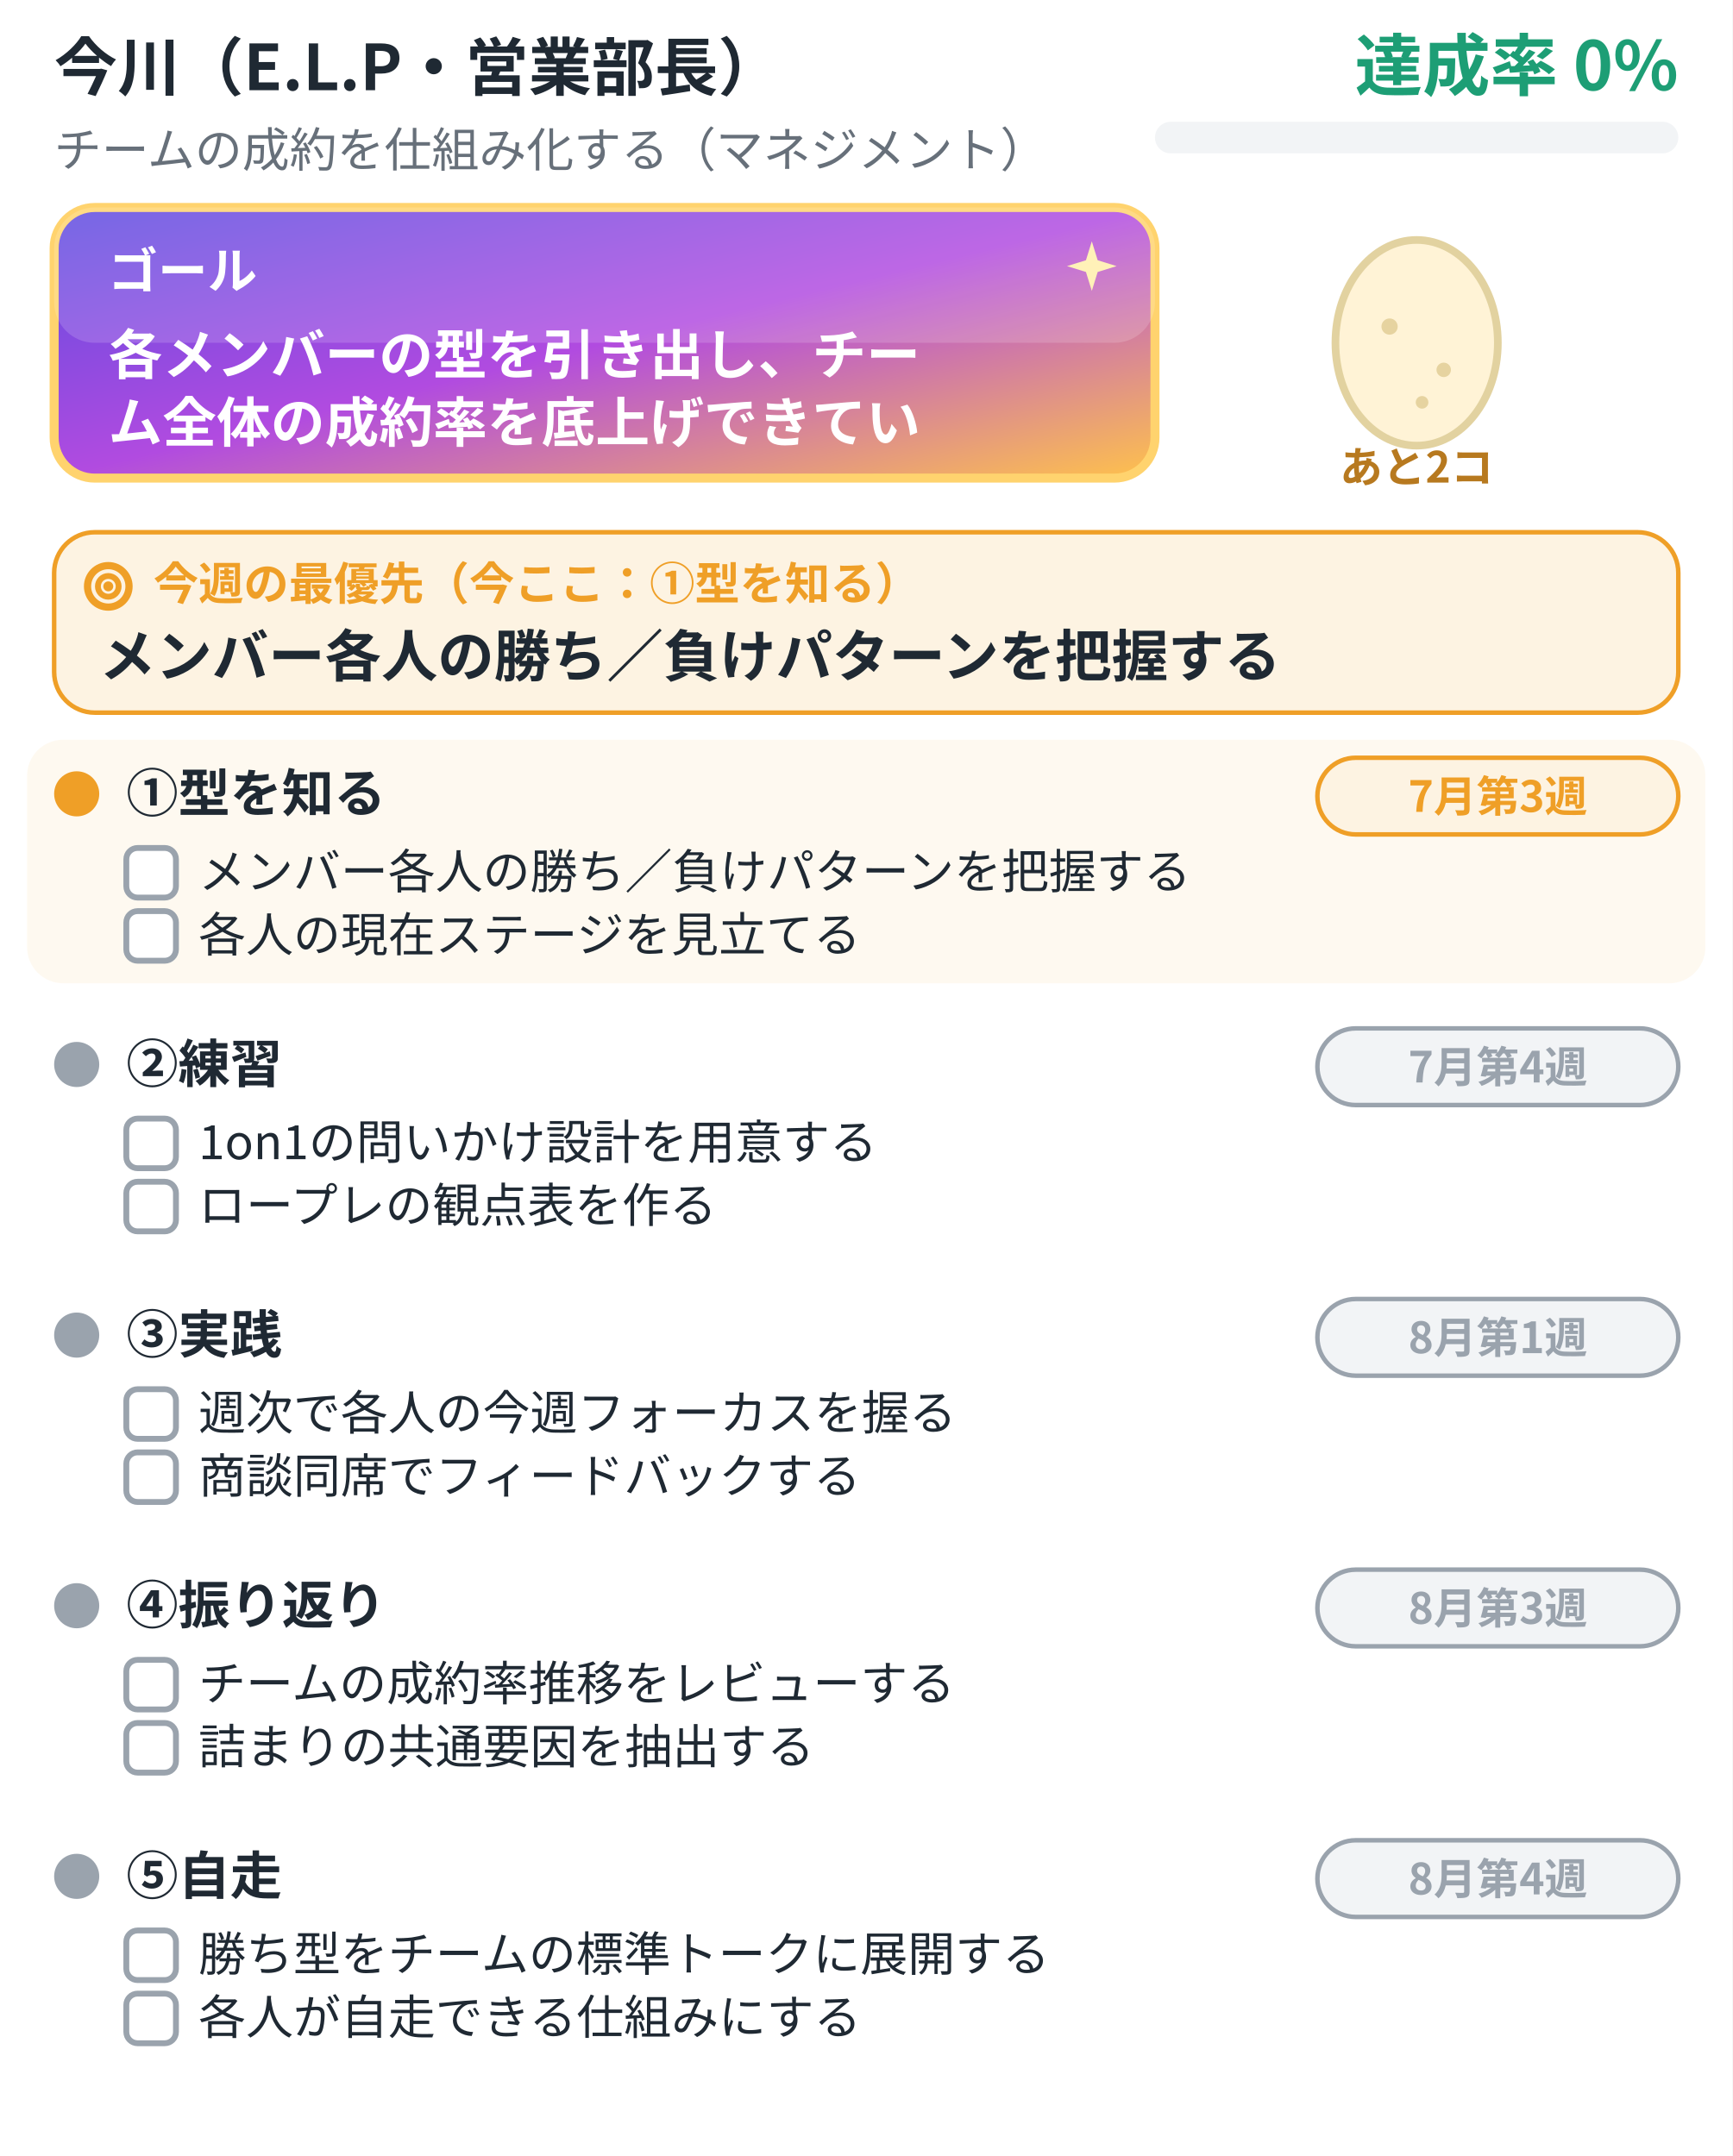
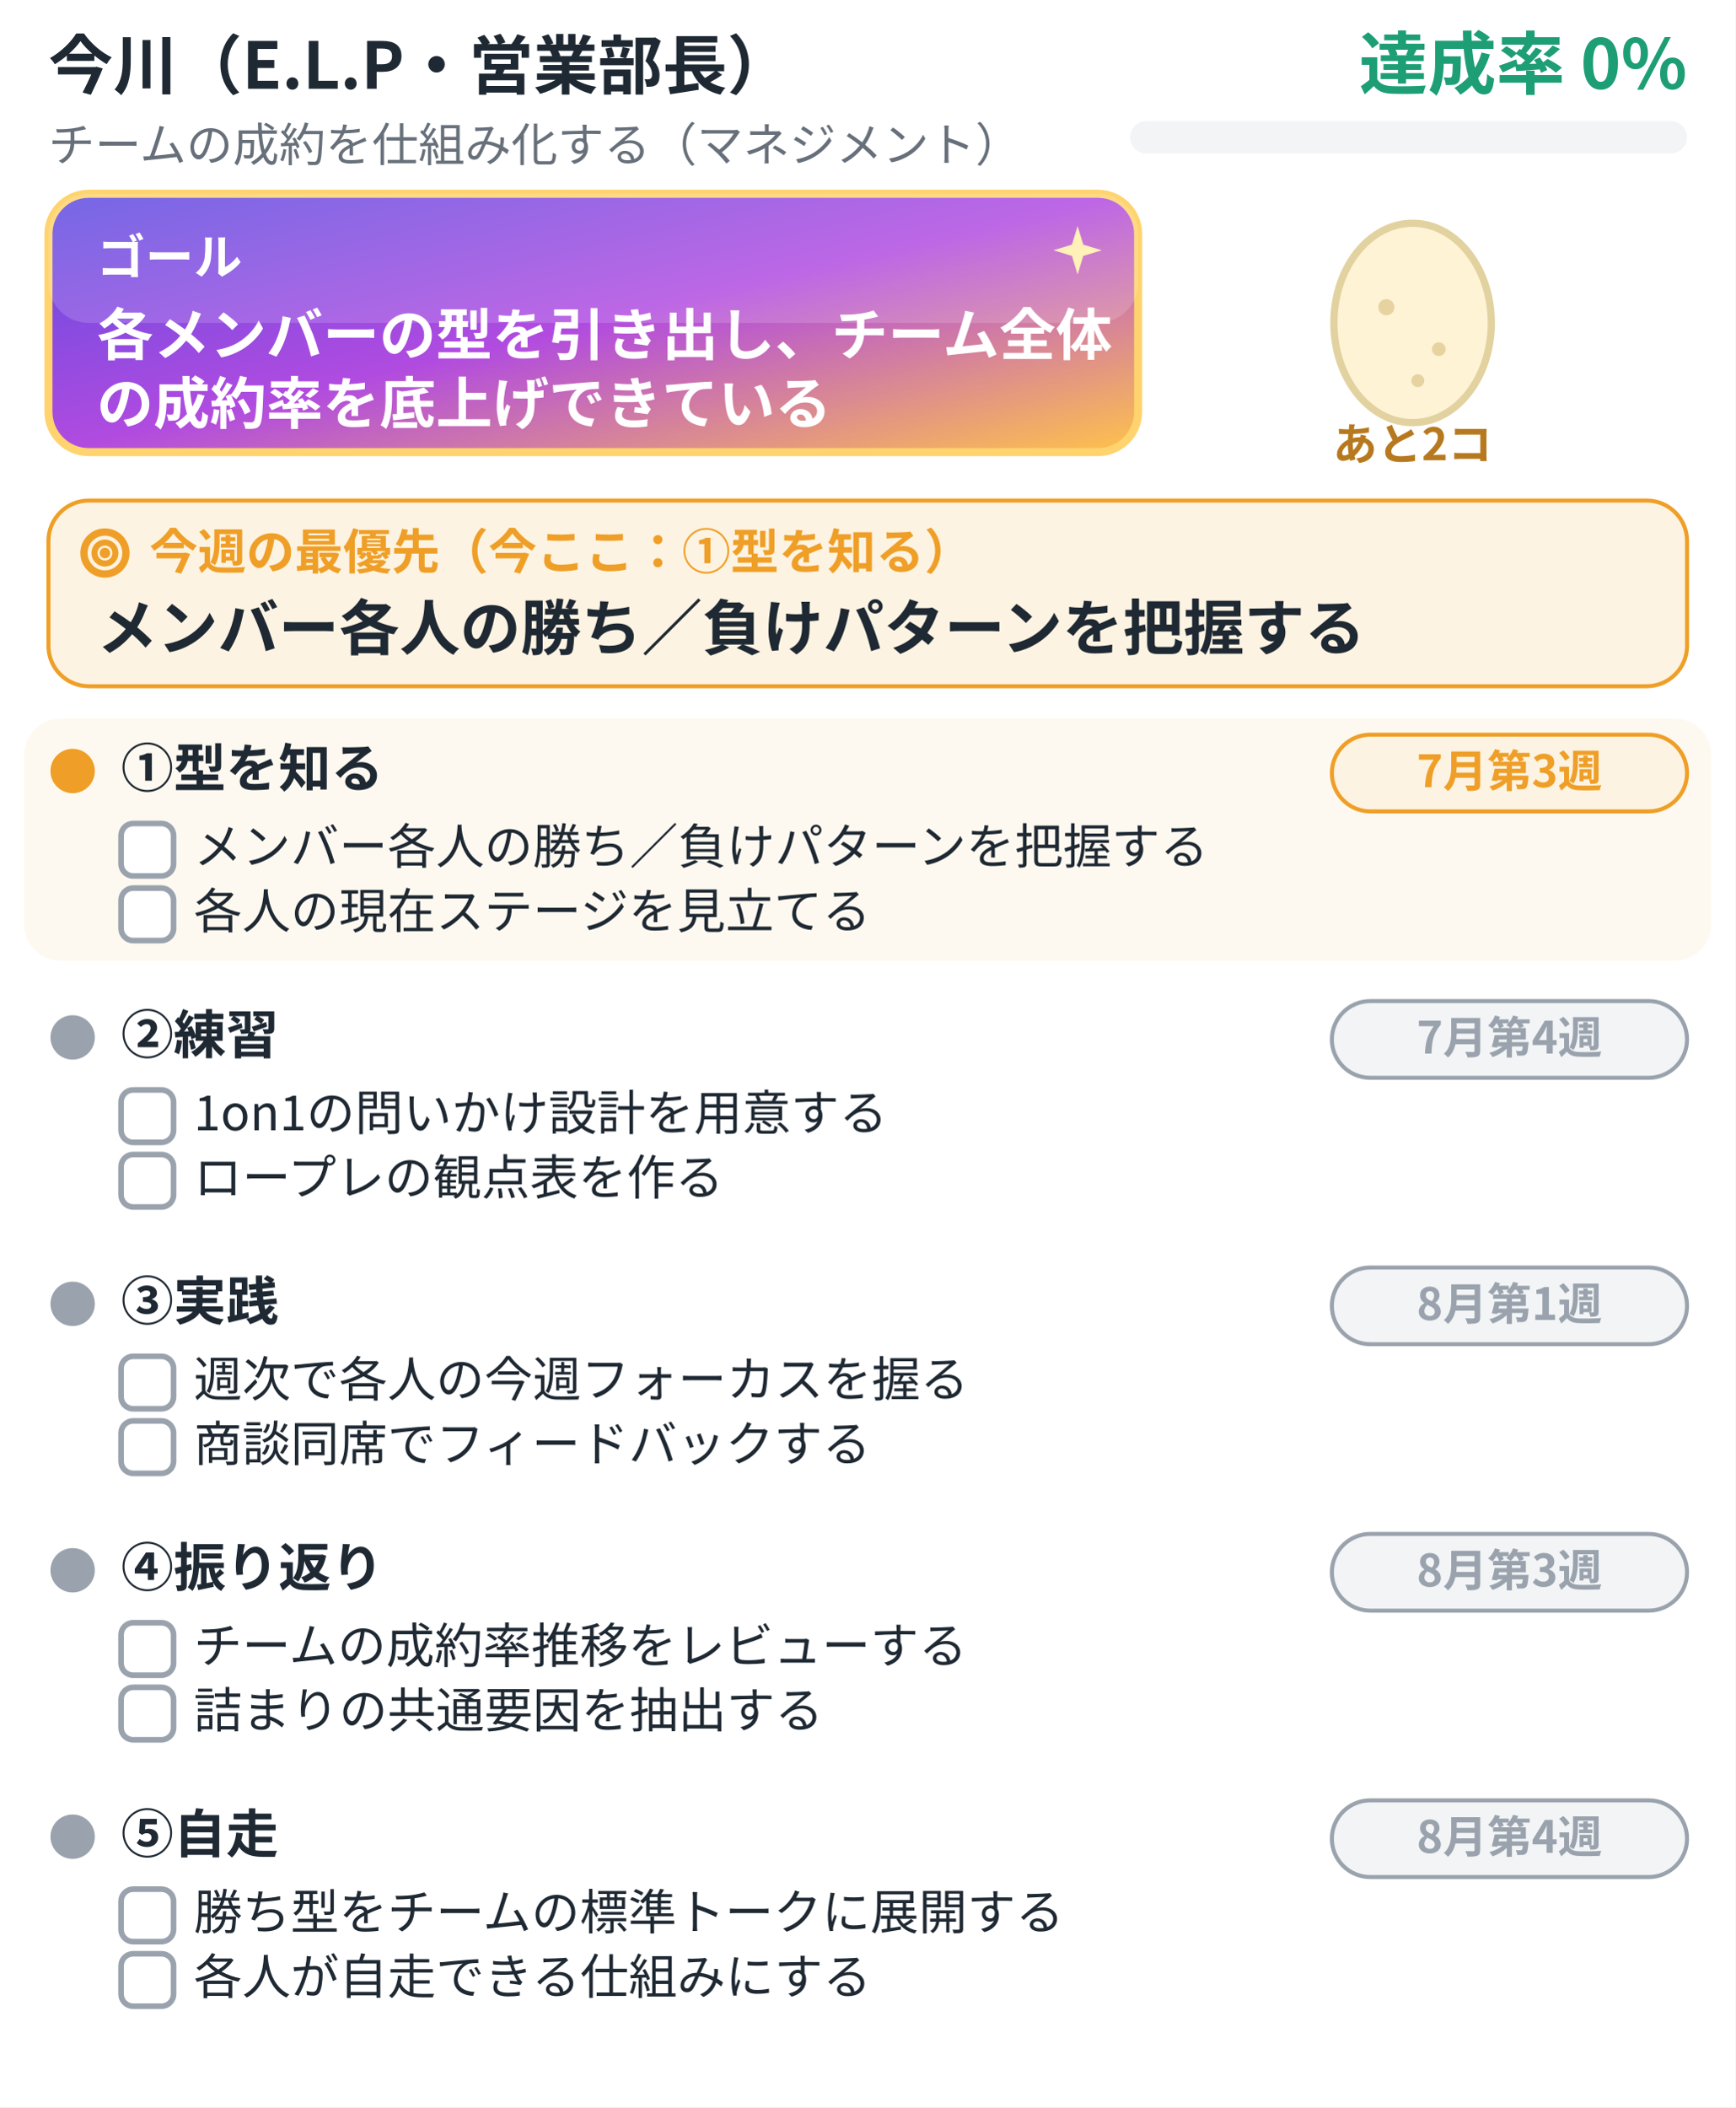
- <svg xmlns="http://www.w3.org/2000/svg" viewBox="0 0 384 478" font-family="Hiragino Sans, 'Noto Sans CJK JP', 'Yu Gothic', sans-serif" width="384" height="478">
+ <svg xmlns="http://www.w3.org/2000/svg" viewBox="0 0 430 522" font-family="Hiragino Sans, 'Noto Sans CJK JP', 'Yu Gothic', sans-serif" width="430" height="522">
  <defs>
    <linearGradient id="goalGrad" x1="0" y1="0" x2="1" y2="1">
      <stop offset="0" stop-color="#5B4BE0" />
      <stop offset="0.5" stop-color="#B14BE0" />
      <stop offset="1" stop-color="#FFC24B" />
    </linearGradient>
    <linearGradient id="phx" x1="0" y1="0" x2="0" y2="1">
      <stop offset="0" stop-color="#FFE259" />
      <stop offset="0.5" stop-color="#FF9A00" />
      <stop offset="1" stop-color="#FF3D00" />
    </linearGradient>
    <linearGradient id="phx2" x1="0" y1="0" x2="0" y2="1">
      <stop offset="0" stop-color="#FFF0A0" />
      <stop offset="1" stop-color="#FF7A00" />
    </linearGradient>
    <linearGradient id="hen" x1="0" y1="0" x2="1" y2="1">
      <stop offset="0" stop-color="#37C9B0" />
      <stop offset="0.6" stop-color="#3DA0E8" />
      <stop offset="1" stop-color="#7A5BE0" />
    </linearGradient>
    <linearGradient id="pcock" x1="0" y1="0" x2="0" y2="1">
      <stop offset="0" stop-color="#2BD0C0" />
      <stop offset="0.55" stop-color="#2E8FD0" />
      <stop offset="1" stop-color="#2E4BB0" />
    </linearGradient>
    <linearGradient id="gold" x1="0" y1="0" x2="0" y2="1">
      <stop offset="0" stop-color="#FFF0A8" />
      <stop offset="0.5" stop-color="#F2C230" />
      <stop offset="1" stop-color="#C8901A" />
    </linearGradient>
  </defs>
-   <rect x="0" y="0" width="384" height="478" fill="#fff" />
-   <text x="12" y="20" font-size="14" font-weight="700" fill="#1F2933">今川（E.L.P・営業部長）</text>
-   <text x="12" y="37" font-size="10.5" fill="#67707A">チームの成約を仕組み化する（マネジメント）</text>
-   <text x="372" y="20" text-anchor="end" font-size="15" font-weight="700" fill="#1D9E75">達成率 0%</text>
-   <rect x="256" y="27" width="116" height="7" rx="3.5" fill="#F2F4F6" />
-   <rect x="256" y="27" width="0" height="7" rx="3.5" fill="#1D9E75" />
-   <rect x="12" y="46" width="244" height="60" rx="9" fill="url(#goalGrad)" stroke="#FFD36E" stroke-width="2" />
-   <rect x="12" y="46" width="244" height="30.0" rx="9" fill="#fff" opacity="0.16" />
-   <text x="24" y="64" font-size="11" font-weight="700" fill="#fff">ゴール</text>
-   <polygon points="242.0,53.5 243.3,57.7 247.5,59.0 243.3,60.3 242.0,64.5 240.7,60.3 236.5,59.0 240.7,57.7" fill="#FFF1B8" />
-   <text x="24" y="83" font-size="12" font-weight="600" fill="#fff">各メンバーの型を引き出し、チー</text>
-   <text x="24" y="98" font-size="12" font-weight="600" fill="#fff">ム全体の成約率を底上げできてい</text>
-   <ellipse cx="314.0" cy="76.0" rx="18.0" ry="22.8" fill="#FFF3D6" />
-   <ellipse cx="314.0" cy="76.0" rx="18.0" ry="22.8" fill="none" stroke="#E2D2A0" stroke-width="1.7" />
-   <circle cx="308.0" cy="72.4" r="1.8" fill="#E6D3A0" />
-   <circle cx="320.0" cy="82.0" r="1.6" fill="#E6D3A0" />
-   <circle cx="315.2" cy="89.2" r="1.4" fill="#E6D3A0" />
-   <text x="314" y="107" text-anchor="middle" font-size="9.5" font-weight="700" fill="#B7791F">あと2コ</text>
-   <rect x="12" y="118" width="360" height="40" rx="9" fill="#FDF3E2" stroke="#EF9F27" />
-   <circle cx="24" cy="130" r="4.6" fill="none" stroke="#EF9F27" stroke-width="1.6" />
-   <circle cx="24" cy="130" r="2.3" fill="none" stroke="#EF9F27" stroke-width="1.3" />
-   <circle cx="24" cy="130" r="1.1" fill="#EF9F27" />
-   <text x="34" y="133" font-size="10" font-weight="700" fill="#EF9F27">今週の最優先（今ここ：①型を知る）</text>
-   <text x="22" y="150" font-size="12.5" font-weight="700" fill="#1F2933">メンバー各人の勝ち／負けパターンを把握する</text>
-   <rect x="6" y="164" width="372" height="54" rx="8" fill="#FDF3E2" opacity="0.5" />
-   <circle cx="17" cy="176" r="5" fill="#EF9F27" />
-   <text x="28" y="180" font-size="11.5" font-weight="700" fill="#1F2933">①型を知る</text>
-   <rect x="292" y="168" width="80" height="17" rx="8.5" fill="#FDF3E2" stroke="#EF9F27" />
-   <text x="332" y="180" text-anchor="middle" font-size="9.5" font-weight="700" fill="#EF9F27">7月第3週</text>
-   <rect x="28" y="188" width="11" height="11" rx="2.5" fill="#fff" stroke="#9AA3AD" stroke-width="1.3" />
-   <text x="44" y="197" font-size="10.5" fill="#1F2933">メンバー各人の勝ち／負けパターンを把握する</text>
-   <rect x="28" y="202" width="11" height="11" rx="2.5" fill="#fff" stroke="#9AA3AD" stroke-width="1.3" />
-   <text x="44" y="211" font-size="10.5" fill="#1F2933">各人の現在ステージを見立てる</text>
-   <circle cx="17" cy="236" r="5" fill="#9AA3AD" />
-   <text x="28" y="240" font-size="11.5" font-weight="700" fill="#1F2933">②練習</text>
-   <rect x="292" y="228" width="80" height="17" rx="8.5" fill="#F2F4F6" stroke="#9AA3AD" />
-   <text x="332" y="240" text-anchor="middle" font-size="9.5" font-weight="700" fill="#9AA3AD">7月第4週</text>
-   <rect x="28" y="248" width="11" height="11" rx="2.5" fill="#fff" stroke="#9AA3AD" stroke-width="1.3" />
-   <text x="44" y="257" font-size="10.5" fill="#1F2933">1on1の問いかけ設計を用意する</text>
-   <rect x="28" y="262" width="11" height="11" rx="2.5" fill="#fff" stroke="#9AA3AD" stroke-width="1.3" />
-   <text x="44" y="271" font-size="10.5" fill="#1F2933">ロープレの観点表を作る</text>
-   <circle cx="17" cy="296" r="5" fill="#9AA3AD" />
-   <text x="28" y="300" font-size="11.5" font-weight="700" fill="#1F2933">③実践</text>
-   <rect x="292" y="288" width="80" height="17" rx="8.5" fill="#F2F4F6" stroke="#9AA3AD" />
-   <text x="332" y="300" text-anchor="middle" font-size="9.5" font-weight="700" fill="#9AA3AD">8月第1週</text>
-   <rect x="28" y="308" width="11" height="11" rx="2.5" fill="#fff" stroke="#9AA3AD" stroke-width="1.3" />
-   <text x="44" y="317" font-size="10.5" fill="#1F2933">週次で各人の今週フォーカスを握る</text>
-   <rect x="28" y="322" width="11" height="11" rx="2.5" fill="#fff" stroke="#9AA3AD" stroke-width="1.3" />
-   <text x="44" y="331" font-size="10.5" fill="#1F2933">商談同席でフィードバックする</text>
-   <circle cx="17" cy="356" r="5" fill="#9AA3AD" />
-   <text x="28" y="360" font-size="11.5" font-weight="700" fill="#1F2933">④振り返り</text>
-   <rect x="292" y="348" width="80" height="17" rx="8.5" fill="#F2F4F6" stroke="#9AA3AD" />
-   <text x="332" y="360" text-anchor="middle" font-size="9.5" font-weight="700" fill="#9AA3AD">8月第3週</text>
-   <rect x="28" y="368" width="11" height="11" rx="2.5" fill="#fff" stroke="#9AA3AD" stroke-width="1.3" />
-   <text x="44" y="377" font-size="10.5" fill="#1F2933">チームの成約率推移をレビューする</text>
-   <rect x="28" y="382" width="11" height="11" rx="2.5" fill="#fff" stroke="#9AA3AD" stroke-width="1.3" />
-   <text x="44" y="391" font-size="10.5" fill="#1F2933">詰まりの共通要因を抽出する</text>
-   <circle cx="17" cy="416" r="5" fill="#9AA3AD" />
-   <text x="28" y="420" font-size="11.5" font-weight="700" fill="#1F2933">⑤自走</text>
-   <rect x="292" y="408" width="80" height="17" rx="8.5" fill="#F2F4F6" stroke="#9AA3AD" />
-   <text x="332" y="420" text-anchor="middle" font-size="9.5" font-weight="700" fill="#9AA3AD">8月第4週</text>
-   <rect x="28" y="428" width="11" height="11" rx="2.5" fill="#fff" stroke="#9AA3AD" stroke-width="1.3" />
-   <text x="44" y="437" font-size="10.5" fill="#1F2933">勝ち型をチームの標準トークに展開する</text>
-   <rect x="28" y="442" width="11" height="11" rx="2.5" fill="#fff" stroke="#9AA3AD" stroke-width="1.3" />
-   <text x="44" y="451" font-size="10.5" fill="#1F2933">各人が自走できる仕組みにする</text>
+   <rect x="0" y="0" width="430" height="522" fill="#fff" />
+   <text x="12" y="22" font-size="16" font-weight="700" fill="#1F2933">今川（E.L.P・営業部長）</text>
+   <text x="12" y="40" font-size="11.5" fill="#67707A">チームの成約を仕組み化する（マネジメント）</text>
+   <text x="418" y="22" text-anchor="end" font-size="17" font-weight="700" fill="#1D9E75">達成率 0%</text>
+   <rect x="280" y="30" width="138" height="8" rx="4" fill="#F2F4F6" />
+   <rect x="280" y="30" width="0" height="8" rx="4" fill="#1D9E75" />
+   <rect x="12" y="48" width="270" height="64" rx="10" fill="url(#goalGrad)" stroke="#FFD36E" stroke-width="2" />
+   <rect x="12" y="48" width="270" height="32.0" rx="10" fill="#fff" opacity="0.16" />
+   <text x="24" y="68" font-size="12" font-weight="700" fill="#fff">ゴール</text>
+   <polygon points="267.0,56.0 268.4,60.6 273.0,62.0 268.4,63.4 267.0,68.0 265.6,63.4 261.0,62.0 265.6,60.6" fill="#FFF1B8" />
+   <text x="24" y="88" font-size="14" font-weight="600" fill="#fff">各メンバーの型を引き出し、チーム全体</text>
+   <text x="24" y="105" font-size="14" font-weight="600" fill="#fff">の成約率を底上げできている</text>
+   <ellipse cx="350.0" cy="80.0" rx="19.5" ry="24.7" fill="#FFF3D6" />
+   <ellipse cx="350.0" cy="80.0" rx="19.5" ry="24.7" fill="none" stroke="#E2D2A0" stroke-width="1.8" />
+   <circle cx="343.5" cy="76.1" r="2.0" fill="#E6D3A0" />
+   <circle cx="356.5" cy="86.5" r="1.7" fill="#E6D3A0" />
+   <circle cx="351.3" cy="94.3" r="1.6" fill="#E6D3A0" />
+   <text x="350" y="114" text-anchor="middle" font-size="11" font-weight="700" fill="#B7791F">あと2コ</text>
+   <rect x="12" y="124" width="406" height="46" rx="10" fill="#FDF3E2" stroke="#EF9F27" />
+   <circle cx="26" cy="137" r="5.2" fill="none" stroke="#EF9F27" stroke-width="1.8" />
+   <circle cx="26" cy="137" r="2.6" fill="none" stroke="#EF9F27" stroke-width="1.5" />
+   <circle cx="26" cy="137" r="1.3" fill="#EF9F27" />
+   <text x="37" y="141" font-size="12" font-weight="700" fill="#EF9F27">今週の最優先（今ここ：①型を知る）</text>
+   <text x="24" y="161" font-size="15" font-weight="700" fill="#1F2933">メンバー各人の勝ち／負けパターンを把握する</text>
+   <rect x="6" y="178" width="418" height="60" rx="9" fill="#FDF3E2" opacity="0.5" />
+   <circle cx="18" cy="191" r="5.5" fill="#EF9F27" />
+   <text x="30" y="195" font-size="13" font-weight="700" fill="#1F2933">①型を知る</text>
+   <rect x="330" y="182" width="88" height="19" rx="9.5" fill="#FDF3E2" stroke="#EF9F27" />
+   <text x="374" y="195" text-anchor="middle" font-size="11" font-weight="700" fill="#EF9F27">7月第3週</text>
+   <rect x="30" y="204" width="13" height="13" rx="3" fill="#fff" stroke="#9AA3AD" stroke-width="1.4" />
+   <text x="48" y="214" font-size="12" fill="#1F2933">メンバー各人の勝ち／負けパターンを把握する</text>
+   <rect x="30" y="220" width="13" height="13" rx="3" fill="#fff" stroke="#9AA3AD" stroke-width="1.4" />
+   <text x="48" y="230" font-size="12" fill="#1F2933">各人の現在ステージを見立てる</text>
+   <circle cx="18" cy="257" r="5.5" fill="#9AA3AD" />
+   <text x="30" y="261" font-size="13" font-weight="700" fill="#1F2933">②練習</text>
+   <rect x="330" y="248" width="88" height="19" rx="9.5" fill="#F2F4F6" stroke="#9AA3AD" />
+   <text x="374" y="261" text-anchor="middle" font-size="11" font-weight="700" fill="#9AA3AD">7月第4週</text>
+   <rect x="30" y="270" width="13" height="13" rx="3" fill="#fff" stroke="#9AA3AD" stroke-width="1.4" />
+   <text x="48" y="280" font-size="12" fill="#1F2933">1on1の問いかけ設計を用意する</text>
+   <rect x="30" y="286" width="13" height="13" rx="3" fill="#fff" stroke="#9AA3AD" stroke-width="1.4" />
+   <text x="48" y="296" font-size="12" fill="#1F2933">ロープレの観点表を作る</text>
+   <circle cx="18" cy="323" r="5.5" fill="#9AA3AD" />
+   <text x="30" y="327" font-size="13" font-weight="700" fill="#1F2933">③実践</text>
+   <rect x="330" y="314" width="88" height="19" rx="9.5" fill="#F2F4F6" stroke="#9AA3AD" />
+   <text x="374" y="327" text-anchor="middle" font-size="11" font-weight="700" fill="#9AA3AD">8月第1週</text>
+   <rect x="30" y="336" width="13" height="13" rx="3" fill="#fff" stroke="#9AA3AD" stroke-width="1.4" />
+   <text x="48" y="346" font-size="12" fill="#1F2933">週次で各人の今週フォーカスを握る</text>
+   <rect x="30" y="352" width="13" height="13" rx="3" fill="#fff" stroke="#9AA3AD" stroke-width="1.4" />
+   <text x="48" y="362" font-size="12" fill="#1F2933">商談同席でフィードバックする</text>
+   <circle cx="18" cy="389" r="5.5" fill="#9AA3AD" />
+   <text x="30" y="393" font-size="13" font-weight="700" fill="#1F2933">④振り返り</text>
+   <rect x="330" y="380" width="88" height="19" rx="9.5" fill="#F2F4F6" stroke="#9AA3AD" />
+   <text x="374" y="393" text-anchor="middle" font-size="11" font-weight="700" fill="#9AA3AD">8月第3週</text>
+   <rect x="30" y="402" width="13" height="13" rx="3" fill="#fff" stroke="#9AA3AD" stroke-width="1.4" />
+   <text x="48" y="412" font-size="12" fill="#1F2933">チームの成約率推移をレビューする</text>
+   <rect x="30" y="418" width="13" height="13" rx="3" fill="#fff" stroke="#9AA3AD" stroke-width="1.4" />
+   <text x="48" y="428" font-size="12" fill="#1F2933">詰まりの共通要因を抽出する</text>
+   <circle cx="18" cy="455" r="5.5" fill="#9AA3AD" />
+   <text x="30" y="459" font-size="13" font-weight="700" fill="#1F2933">⑤自走</text>
+   <rect x="330" y="446" width="88" height="19" rx="9.5" fill="#F2F4F6" stroke="#9AA3AD" />
+   <text x="374" y="459" text-anchor="middle" font-size="11" font-weight="700" fill="#9AA3AD">8月第4週</text>
+   <rect x="30" y="468" width="13" height="13" rx="3" fill="#fff" stroke="#9AA3AD" stroke-width="1.4" />
+   <text x="48" y="478" font-size="12" fill="#1F2933">勝ち型をチームの標準トークに展開する</text>
+   <rect x="30" y="484" width="13" height="13" rx="3" fill="#fff" stroke="#9AA3AD" stroke-width="1.4" />
+   <text x="48" y="494" font-size="12" fill="#1F2933">各人が自走できる仕組みにする</text>
</svg>
